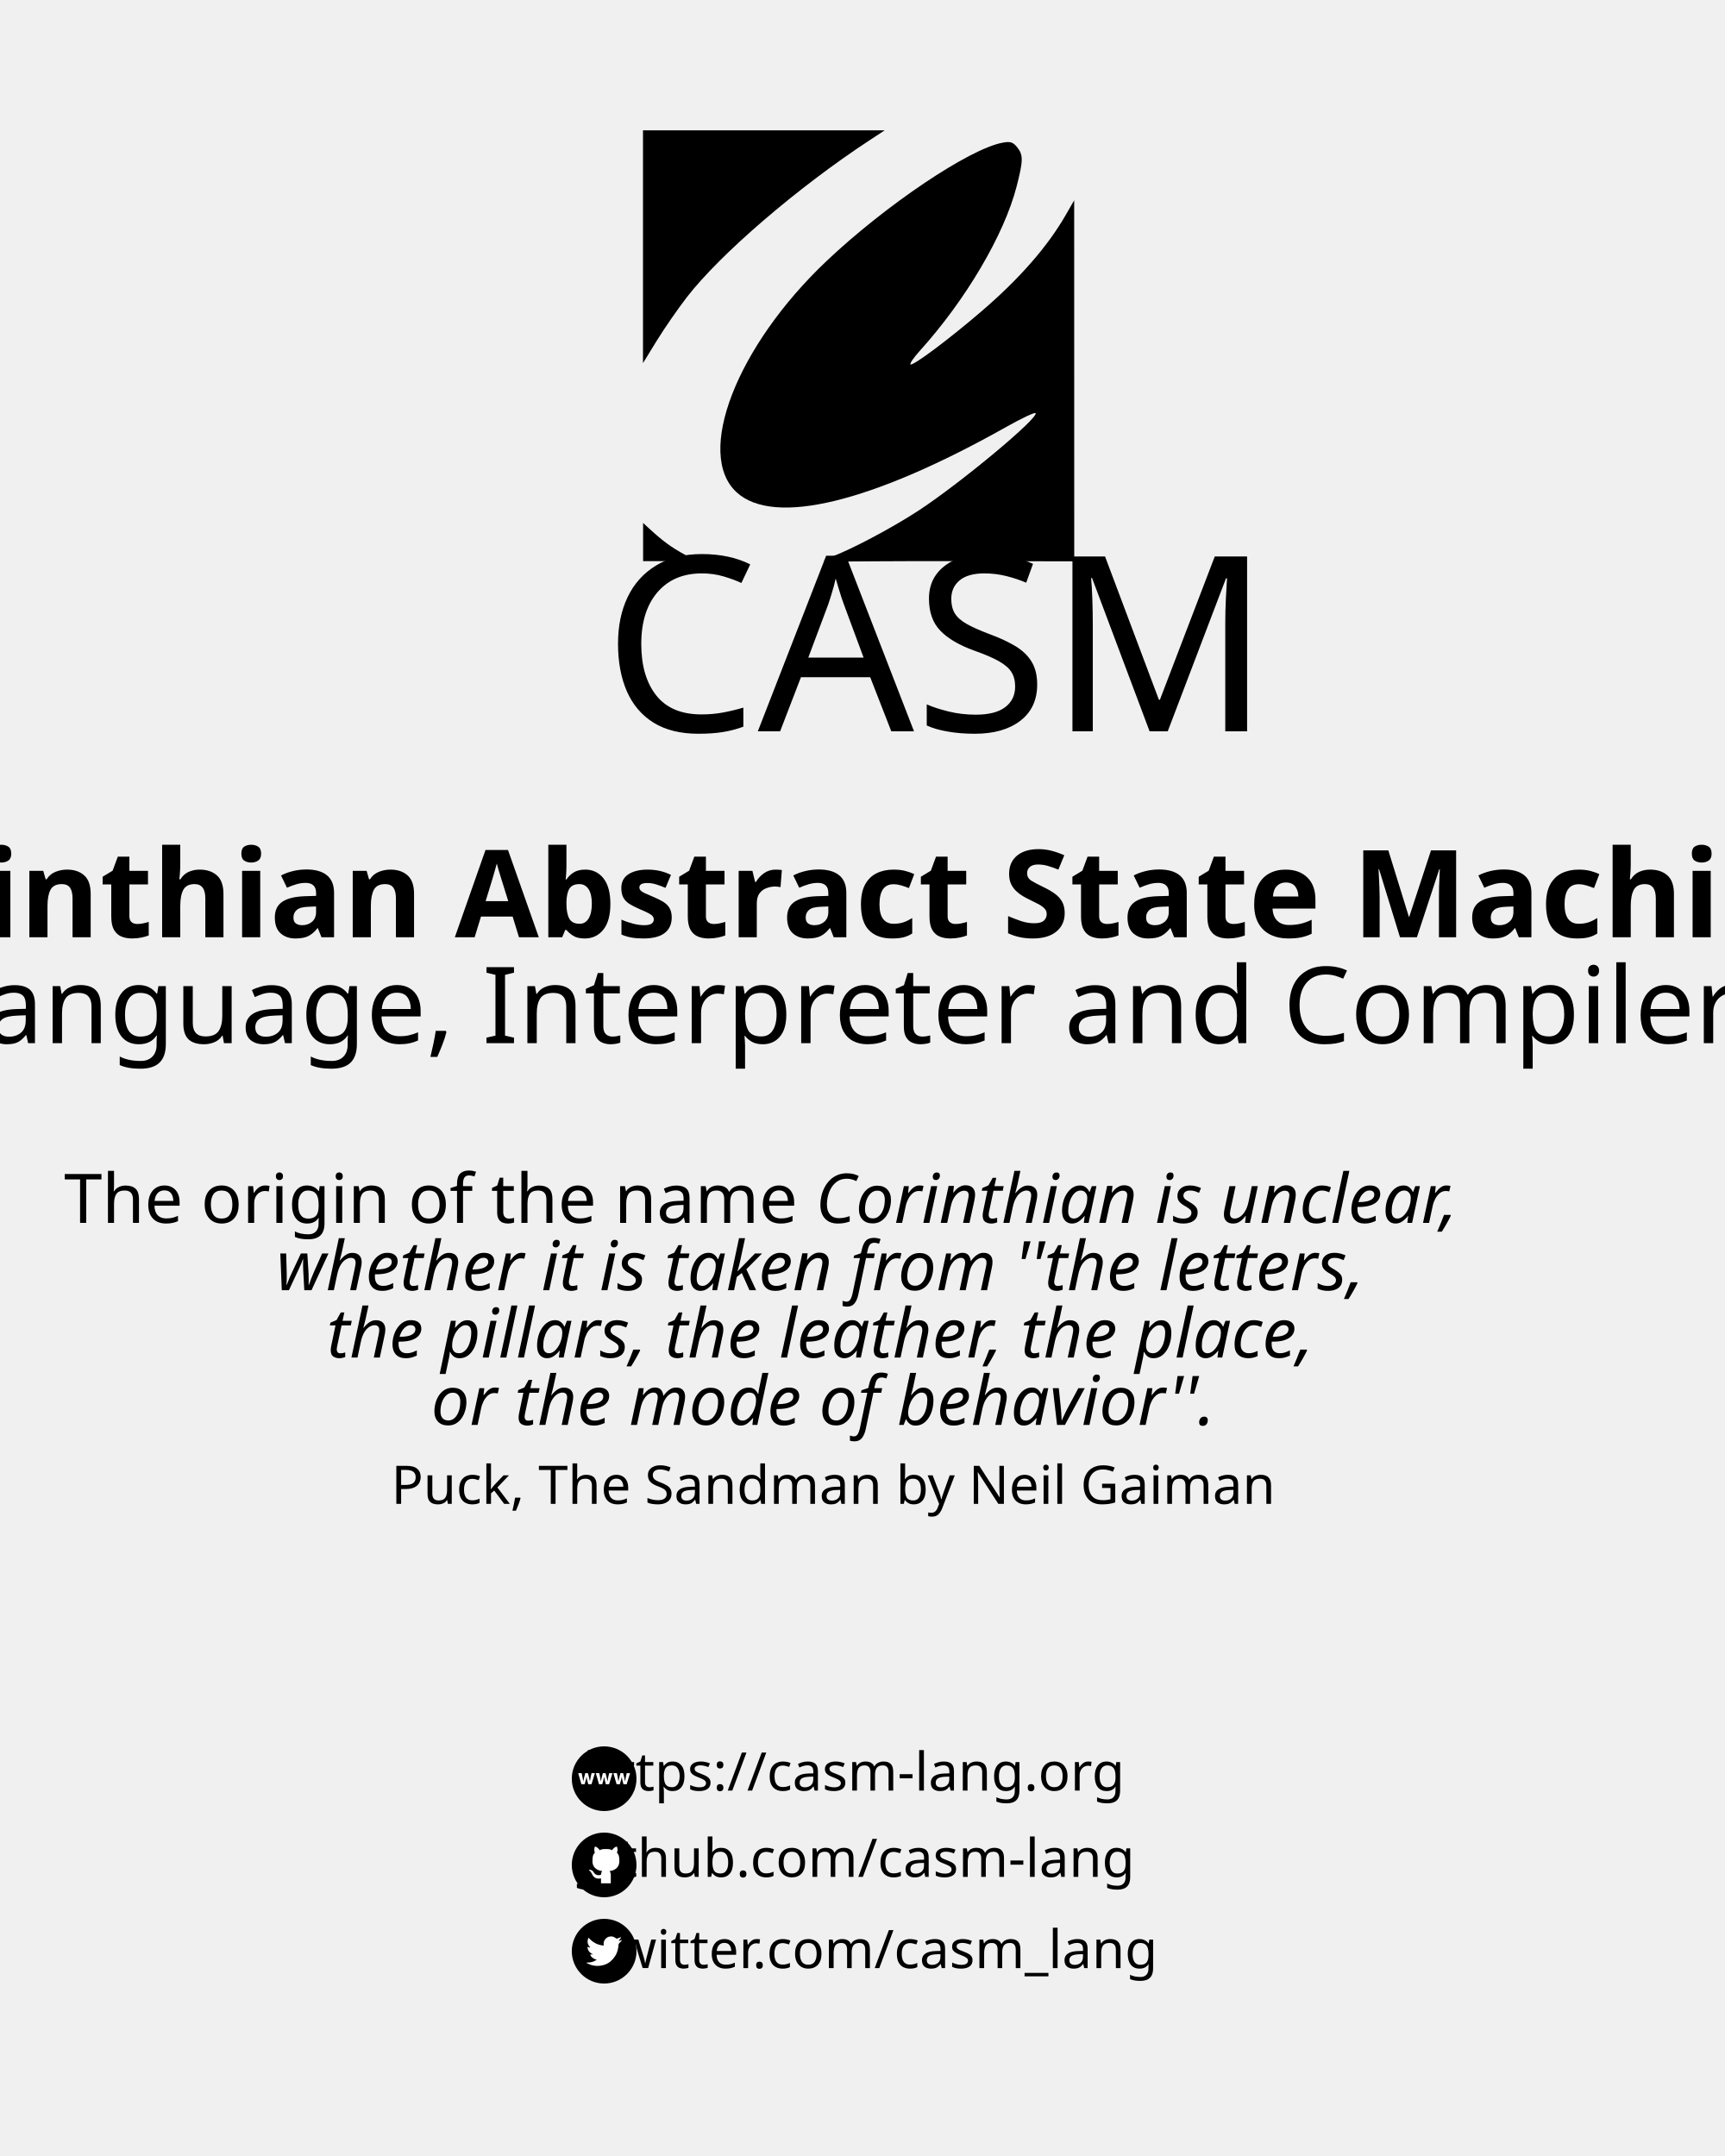
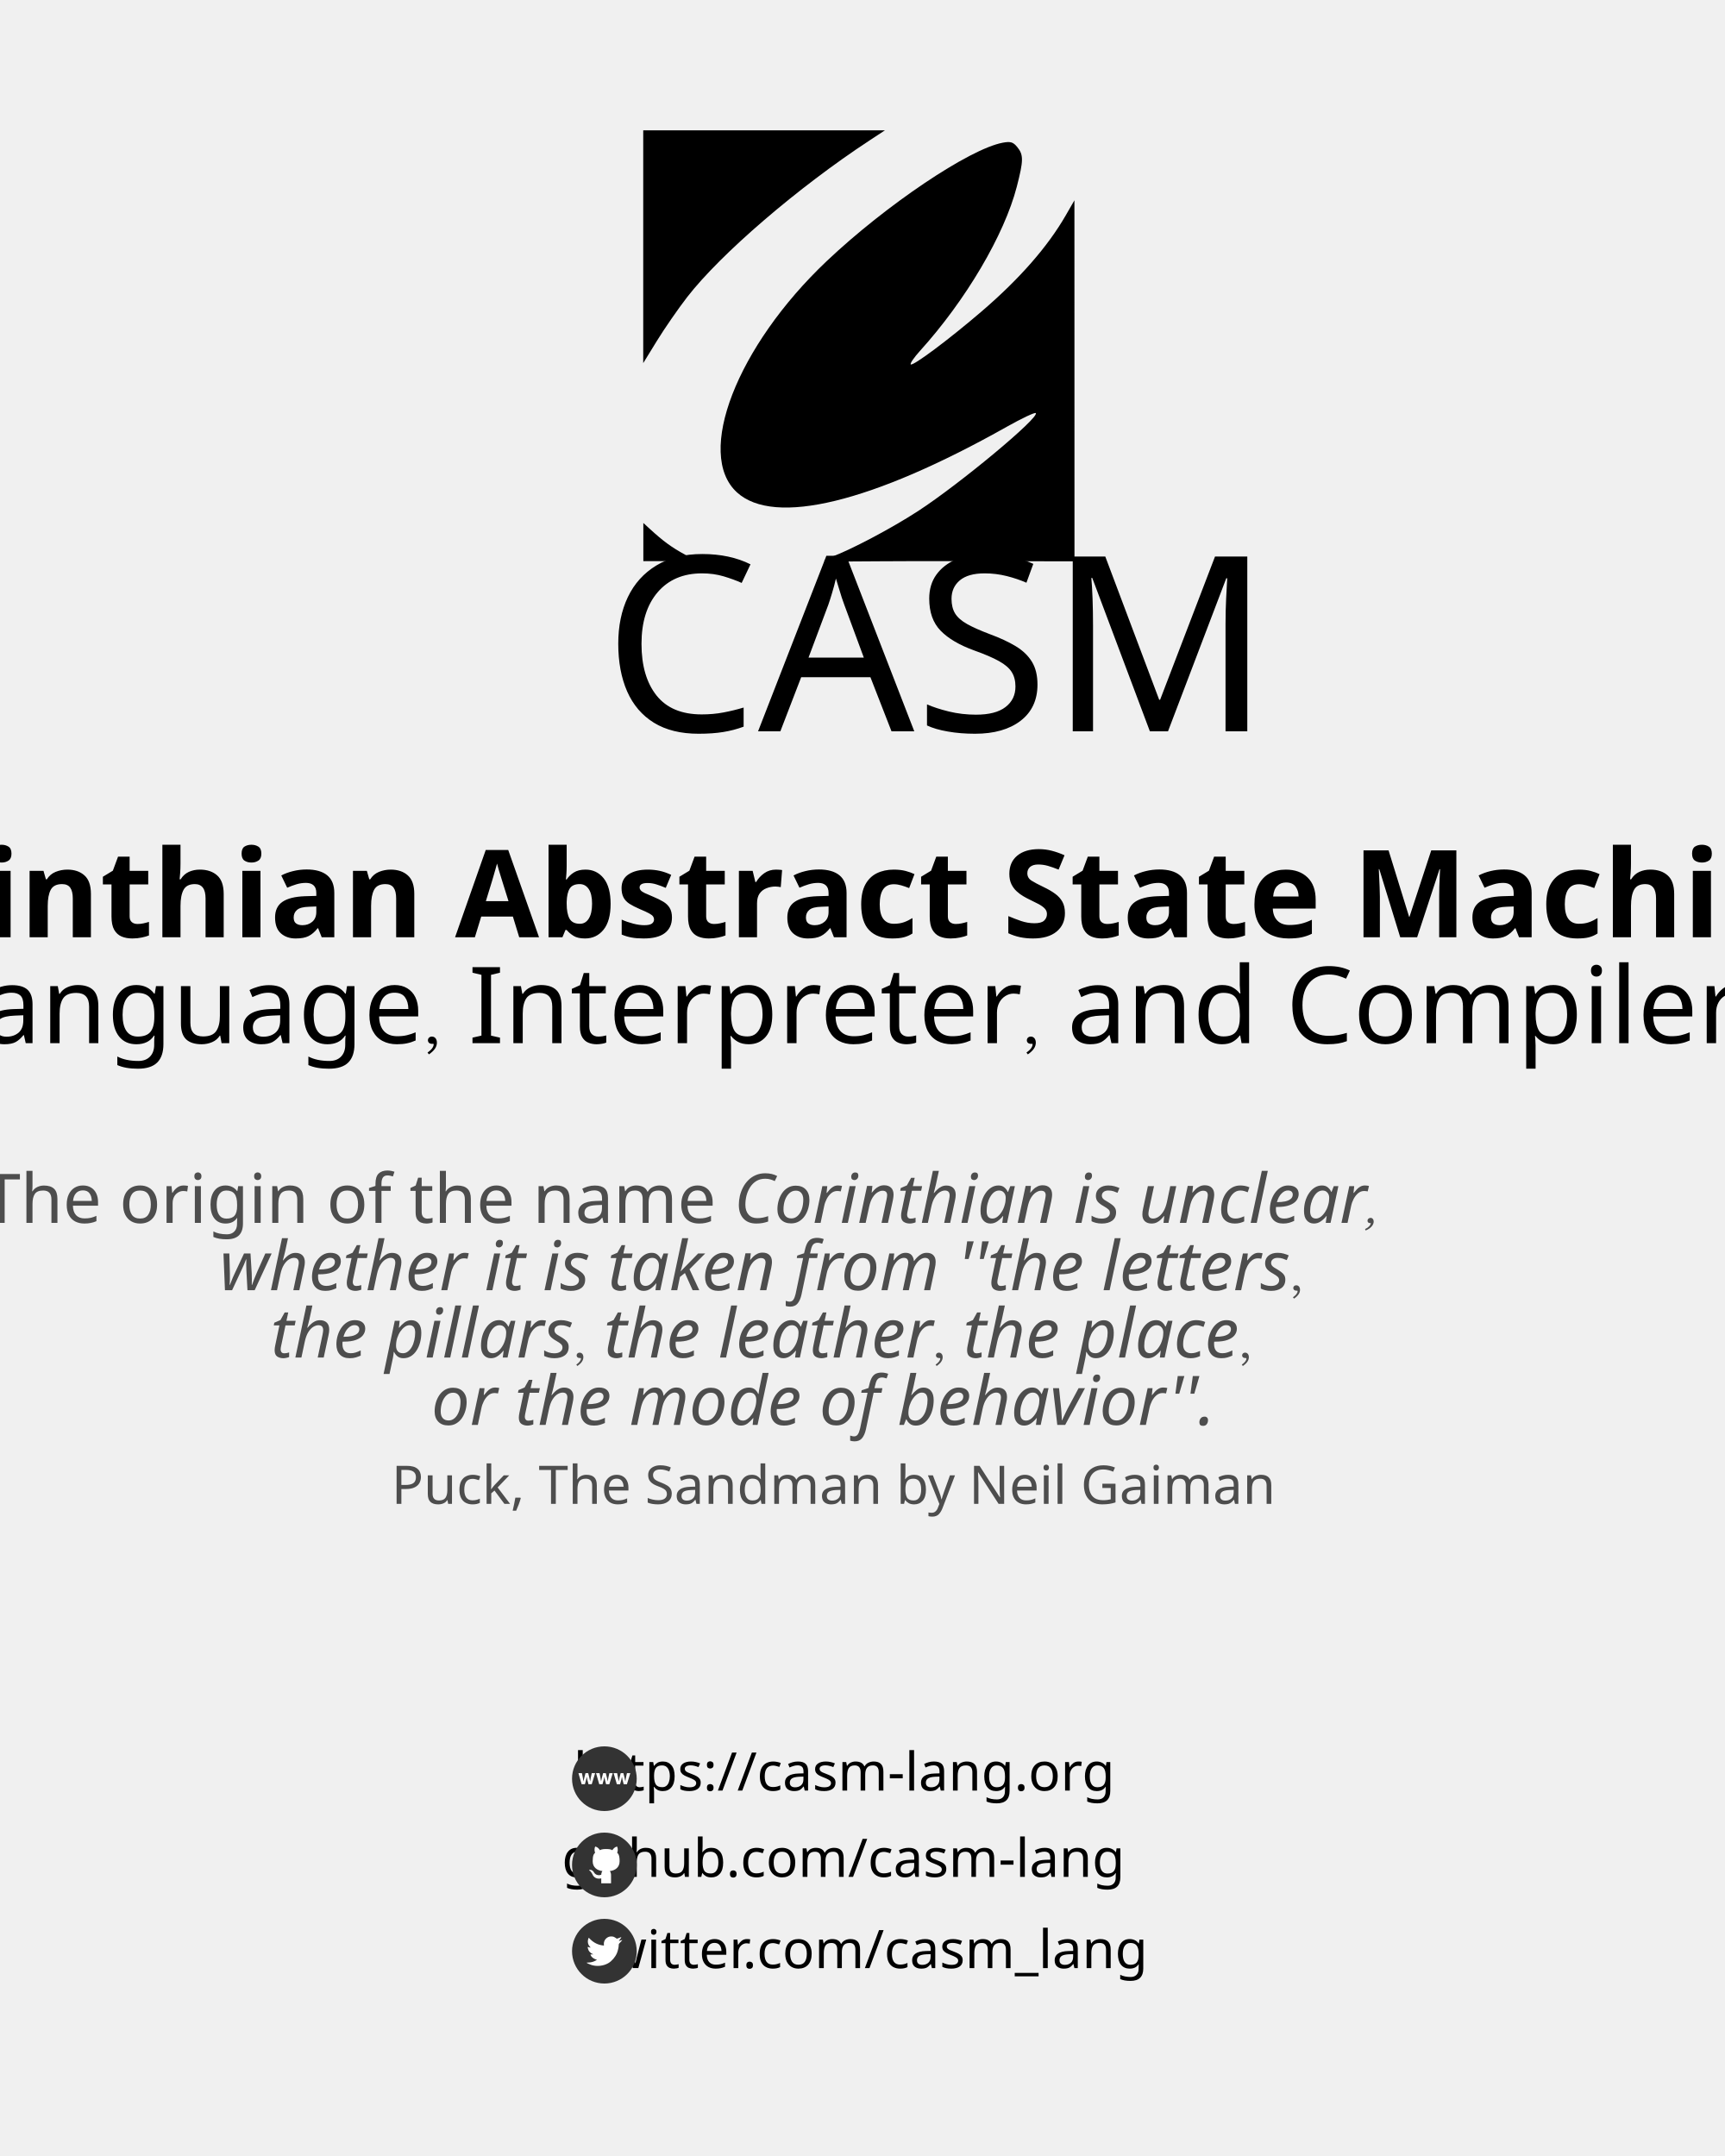
<svg xmlns="http://www.w3.org/2000/svg" width="400mm" height="500mm" viewBox="0 0 400 500" version="1.1" id="svg119">
  <defs id="defs113">
    <radialGradient id="radialGradient4120" gradientUnits="userSpaceOnUse" cy="63.965" cx="15.116" gradientTransform="scale(1.644,0.60828)" r="12.289">
      <stop id="stop4116" offset="0" />
      <stop id="stop4118" stop-opacity="0" offset="1" />
    </radialGradient>
    <radialGradient id="radialGradient377" gradientUnits="userSpaceOnUse" cy="15.716" cx="18.248" gradientTransform="scale(0.99999,1)" r="29.993">
      <stop id="stop3964" stop-color="#d3e9ff" offset="0" />
      <stop id="stop4134" stop-color="#d3e9ff" offset=".155" />
      <stop id="stop4346" stop-color="#4074ae" offset=".75" />
      <stop id="stop3966" stop-color="#36486c" offset="1" />
    </radialGradient>
    <radialGradient id="radialGradient4356" gradientUnits="userSpaceOnUse" cy="10.476" cx="11.827" gradientTransform="scale(1.1795,0.84779)" r="32.665">
      <stop id="stop4352" stop-color="#fff" offset="0" />
      <stop id="stop4354" stop-color="#fff" stop-opacity="0" offset="1" />
    </radialGradient>
    <radialGradient id="radialGradient636" fx="18.934" fy="17.81" gradientUnits="userSpaceOnUse" cy="17.486" cx="18.634" gradientTransform="matrix(1.0185,0,0,0.94748,-0.080952,0.030883)" r="40.693">
      <stop id="stop4752" stop-color="#fff" offset="0" />
      <stop id="stop4758" stop-color="#fefefe" offset=".379" />
      <stop id="stop4754" stop-color="#1d1d1d" offset="1" />
    </radialGradient>
    <radialGradient id="radialGradient293" gradientUnits="userSpaceOnUse" cy="12.142" cx="15.601" gradientTransform="scale(0.99999,1)" r="43.527">
      <stop id="stop4128" stop-color="#fff" offset="0" />
      <stop id="stop4130" stop-color="#fff" stop-opacity=".165" offset="1" />
    </radialGradient>
    <radialGradient id="radialGradient4120-9" gradientUnits="userSpaceOnUse" cy="63.965" cx="15.116" gradientTransform="matrix(0.434975,0,0,0.2000815,136.2328,104.4362)" r="12.289">
      <stop id="stop4116-7" offset="0" />
      <stop id="stop4118-3" stop-opacity="0" offset="1" />
    </radialGradient>
    <radialGradient id="radialGradient377-5" gradientUnits="userSpaceOnUse" cy="15.716" cx="18.248" gradientTransform="matrix(0.99999,0,0,1,8.099152,67.65869)" r="29.993">
      <stop id="stop3964-9" stop-color="#d3e9ff" offset="0" />
      <stop id="stop4134-2" stop-color="#d3e9ff" offset=".155" />
      <stop id="stop4346-2" stop-color="#4074ae" offset=".75" />
      <stop id="stop3966-8" stop-color="#36486c" offset="1" />
    </radialGradient>
    <radialGradient id="radialGradient4356-2" gradientUnits="userSpaceOnUse" cy="10.476" cx="11.827" gradientTransform="matrix(0.9859912,0,0,0.84779,17.98605,67.65869)" r="32.665">
      <stop id="stop4352-3" stop-color="#fff" offset="0" />
      <stop id="stop4354-7" stop-color="#fff" stop-opacity="0" offset="1" />
    </radialGradient>
    <radialGradient id="radialGradient636-7" fx="18.934" fy="17.81" gradientUnits="userSpaceOnUse" cy="17.486" cx="18.634" gradientTransform="matrix(1.0185,0,0,0.94748,8.0182,67.68957)" r="40.693">
      <stop id="stop4752-9" stop-color="#fff" offset="0" />
      <stop id="stop4758-2" stop-color="#fefefe" offset=".379" />
      <stop id="stop4754-0" stop-color="#1d1d1d" offset="1" />
    </radialGradient>
    <radialGradient id="radialGradient293-6" gradientUnits="userSpaceOnUse" cy="12.142" cx="15.601" gradientTransform="matrix(0.99999,0,0,1,8.099152,67.65869)" r="43.527">
      <stop id="stop4128-1" stop-color="#fff" offset="0" />
      <stop id="stop4130-8" stop-color="#fff" stop-opacity=".165" offset="1" />
    </radialGradient>
  </defs>
  <g id="layer1" transform="translate(-18.55869,354.9069)">
-     <g transform="matrix(0.8333345,0,0,0.8329344,152.1914,-345.5826)" id="g4725" style="fill:#000000">
-       <path id="path4686" d="M 18.559,57.497 V 25.093 h 33.63 33.63 l -4.219,2.768 C 61.671,40.936 40.043,59.531 30.737,71.591 c -2.489,3.226 -6.248,8.665 -8.352,12.087 l -3.826,6.222 z" style="fill:#000000;fill-opacity:1;stroke:none;stroke-width:0.764;stroke-opacity:1" />
-       <path id="path4690" d="m 70.825,143.907 c 5.431,-1.976 16.817,-7.997 24.167,-12.78 11.675,-7.597 33.928,-26.128 32.792,-27.306 -0.251,-0.26 -3.863,1.445 -8.025,3.789 -37.526,21.132 -64.736,27.759 -75.112,18.292 -11.683,-10.66 -0.05,-40.688 24.938,-64.372 16.473,-15.613 39.718,-31.259 49.012,-32.99 2.179,-0.406 2.896,-0.19 4.044,1.217 1.77,2.17 1.751,3.712 -0.134,11.028 -3.457,13.417 -14.192,31.626 -26.978,45.762 -1.633,1.805 -2.774,3.475 -2.537,3.71 0.584,0.579 10.654,-6.951 19.783,-14.794 10.52,-9.037 18.33,-17.966 23.367,-26.716 l 2.402,-4.172 0.007,50.259 0.007,50.259 -35.35,-0.053 c -31.491,-0.048 -36.296,0.497 -33.653,-0.465 z" style="fill:#000000;fill-opacity:1;stroke:none;stroke-width:0.761;stroke-opacity:1" />
-       <path id="path4713" d="m 18.59,139.725 v -5.312 l 1.72,1.58 c 3.824,3.511 6.113,5.185 9.974,7.294 1.416,0.773 2.655,1.483 2.754,1.578 0.108,0.104 -2.723,0.172 -7.134,0.172 h -7.314 z" style="fill:#000000;fill-opacity:1;stroke:none;stroke-width:0.189;stroke-opacity:1" />
-     </g>
-     <text transform="scale(0.9999986,1.000001)" id="text110" y="-185.306" x="158.397" style="font-style:normal;font-weight:normal;font-size:13.627px;line-height:8.517px;font-family:sans-serif;letter-spacing:0px;word-spacing:0px;fill:#000000;fill-opacity:1;stroke:none;stroke-width:0.341px;stroke-linecap:butt;stroke-linejoin:miter;stroke-opacity:1;" xml:space="preserve">
-       <tspan style="font-style:normal;font-variant:normal;font-weight:normal;font-stretch:normal;font-size:56.781px;font-family:Armata;-inkscape-font-specification:'Armata Thin';fill:#000000;fill-opacity:1;stroke-width:0.341px;" y="-185.306" x="158.397" id="tspan108">CASM</tspan>
-     </text>
-     <text id="text110-3-3-7" y="-137.545" x="217.658" style="font-style:normal;font-weight:normal;font-size:8.985px;line-height:5.616px;font-family:sans-serif;letter-spacing:0px;word-spacing:0px;fill:#000000;fill-opacity:1;stroke:none;stroke-width:0.225px;stroke-linecap:butt;stroke-linejoin:miter;stroke-opacity:1;" xml:space="preserve">
-       <tspan style="font-style:normal;font-variant:normal;font-weight:bold;font-stretch:normal;font-size:28.222px;line-height:25.62px;font-family:Armata;-inkscape-font-specification:'Armata Thin';text-align:center;text-anchor:middle;fill:#000000;fill-opacity:1;stroke-width:0.225px;" y="-137.545" x="217.658" id="tspan949-5">Corinthian Abstract State Machine</tspan>
-       <tspan style="font-style:normal;font-variant:normal;font-weight:normal;font-stretch:normal;font-size:24.694px;line-height:25.62px;font-family:Armata;-inkscape-font-specification:'Armata Thin';text-align:center;text-anchor:middle;fill:#000000;fill-opacity:1;stroke-width:0.225px;" y="-112.983" x="217.658" id="tspan979-7">Language, Interpreter and Compiler</tspan>
-     </text>
-     <text id="text110-3-3" y="-6.152" x="217.615" style="font-style:normal;font-weight:normal;font-size:8.985px;line-height:5.616px;font-family:sans-serif;letter-spacing:0px;word-spacing:0px;fill:#000000;fill-opacity:1;stroke:none;stroke-width:0.225px;stroke-linecap:butt;stroke-linejoin:miter;stroke-opacity:1;" xml:space="preserve">
-       <tspan style="font-style:normal;font-variant:normal;font-weight:normal;font-stretch:normal;font-size:12.347px;line-height:17.62px;font-family:Armata;-inkscape-font-specification:'Armata Thin';text-align:center;text-anchor:middle;fill:#000000;fill-opacity:1;stroke-width:0.225px;" y="-6.152" x="217.615" id="tspan1136">Puck, The Sandman by Neil Gaiman</tspan>
-     </text>
-     <text id="text110-3-3-0" y="-71.315" x="217.624" style="font-style:normal;font-weight:normal;font-size:8.985px;line-height:5.616px;font-family:sans-serif;letter-spacing:0px;word-spacing:0px;fill:#000000;fill-opacity:1;stroke:none;stroke-width:0.225px;stroke-linecap:butt;stroke-linejoin:miter;stroke-opacity:1;" xml:space="preserve">
-       <tspan style="font-style:normal;font-variant:normal;font-weight:normal;font-stretch:normal;font-size:15.875px;line-height:15.62px;font-family:Armata;-inkscape-font-specification:'Armata Thin';text-align:center;text-anchor:middle;fill:#000000;fill-opacity:1;stroke-width:0.225px;" y="-71.315" x="217.624" id="tspan971-9">The origin of the name <tspan style="font-style:italic;font-size:15.875px;line-height:15.62px;fill:#000000;stroke-width:0.225px;" id="tspan973-3">Corinthian is unclear,</tspan>
-       </tspan>
-       <tspan style="font-style:italic;font-variant:normal;font-weight:normal;font-stretch:normal;font-size:15.875px;line-height:15.62px;font-family:Armata;-inkscape-font-specification:'Armata Thin';text-align:center;text-anchor:middle;fill:#000000;fill-opacity:1;stroke-width:0.225px;" y="-55.695" x="219.035" id="tspan981-6">whether it is taken from ''the letters, </tspan>
-       <tspan style="font-style:italic;font-variant:normal;font-weight:normal;font-stretch:normal;font-size:15.875px;line-height:15.62px;font-family:Armata;-inkscape-font-specification:'Armata Thin';text-align:center;text-anchor:middle;fill:#000000;fill-opacity:1;stroke-width:0.225px;" y="-40.075" x="219.035" id="tspan989-0">the pillars, the leather, the place, </tspan>
-       <tspan style="font-style:italic;font-variant:normal;font-weight:normal;font-stretch:normal;font-size:15.875px;line-height:15.62px;font-family:Armata;-inkscape-font-specification:'Armata Thin';text-align:center;text-anchor:middle;fill:#000000;fill-opacity:1;stroke-width:0.225px;" y="-24.455" x="217.624" id="tspan995-6">or the mode of behavior''.</tspan>
-       <tspan style="font-style:normal;font-variant:normal;font-weight:normal;font-stretch:normal;font-size:15.875px;line-height:15.62px;font-family:Armata;-inkscape-font-specification:'Armata Thin';text-align:center;text-anchor:middle;fill:#000000;fill-opacity:1;stroke-width:0.225px;" y="-16.266" x="217.624" id="tspan979-2" />
-     </text>
-     <text id="text110-3-3-9" y="60.337" x="222.42" style="font-style:normal;font-weight:normal;font-size:8.985px;line-height:5.616px;font-family:sans-serif;letter-spacing:0px;word-spacing:0px;fill:#000000;fill-opacity:1;stroke:none;stroke-width:0.225px;stroke-linecap:butt;stroke-linejoin:miter;stroke-opacity:1;" xml:space="preserve">
-       <tspan style="font-style:normal;font-variant:normal;font-weight:normal;font-stretch:normal;font-size:12.347px;line-height:17.62px;font-family:Armata;-inkscape-font-specification:'Armata Thin';text-align:center;text-anchor:middle;fill:#000000;fill-opacity:1;stroke-width:0.225px;" y="60.337" x="222.42" id="tspan1136-4">https://casm-lang.org</tspan>
-     </text>
-     <text id="text110-3-3-9-7" y="80.354" x="222.24" style="font-style:normal;font-weight:normal;font-size:8.985px;line-height:5.616px;font-family:sans-serif;letter-spacing:0px;word-spacing:0px;fill:#000000;fill-opacity:1;stroke:none;stroke-width:0.225px;stroke-linecap:butt;stroke-linejoin:miter;stroke-opacity:1;" xml:space="preserve">
-       <tspan style="font-style:normal;font-variant:normal;font-weight:normal;font-stretch:normal;font-size:12.347px;line-height:17.62px;font-family:Armata;-inkscape-font-specification:'Armata Thin';text-align:center;text-anchor:middle;fill:#000000;fill-opacity:1;stroke-width:0.225px;" y="80.354" x="222.24" id="tspan1136-4-8">github.com/casm-lang</tspan>
-     </text>
-     <text id="text110-3-3-9-7-4" y="101.514" x="227.668" style="font-style:normal;font-weight:normal;font-size:8.985px;line-height:5.616px;font-family:sans-serif;letter-spacing:0px;word-spacing:0px;fill:#000000;fill-opacity:1;stroke:none;stroke-width:0.225px;stroke-linecap:butt;stroke-linejoin:miter;stroke-opacity:1;" xml:space="preserve">
-       <tspan style="font-style:normal;font-variant:normal;font-weight:normal;font-stretch:normal;font-size:12.347px;line-height:17.62px;font-family:Armata;-inkscape-font-specification:'Armata Thin';text-align:center;text-anchor:middle;fill:#000000;fill-opacity:1;stroke-width:0.225px;" y="101.514" x="227.668" id="tspan1136-4-8-5">twitter.com/casm_lang</tspan>
-     </text>
-     <g id="g4651" transform="matrix(0.46875,0,0,0.46875,151.1483,50.09315)" style="fill:#000000">
-       <g id="g4649" style="fill:#000000">
-         <path style="fill:#000000" d="M 16,0 C 7.163,0 0,7.163 0,16 0,24.836 7.163,32 16,32 24.837,32 32,24.836 32,16 32,7.163 24.837,0 16,0 Z" id="path4647" />
-       </g>
-     </g>
-     <g id="g4659" transform="matrix(0.46875,0,0,0.46875,151.1483,50.09315)" style="fill:#ffffff">
-       <path style="fill:#ffffff" d="m 4.905,13.267 0.436,2.236 c 0.111,0.57 0.223,1.174 0.313,1.8 H 5.676 C 5.788,16.677 5.945,16.051 6.078,15.514 L 6.66,13.267 h 1.342 l 0.547,2.18 c 0.146,0.615 0.291,1.23 0.403,1.856 h 0.022 c 0.078,-0.626 0.19,-1.241 0.313,-1.867 l 0.47,-2.169 h 1.666 L 9.745,18.734 H 8.147 L 7.632,16.81 C 7.498,16.273 7.397,15.781 7.286,15.111 H 7.264 C 7.163,15.793 7.052,16.296 6.906,16.81 L 6.358,18.733 H 4.76 L 3.172,13.266 h 1.733 z" id="path4653" />
-       <path style="fill:#ffffff" d="m 13.608,13.267 0.436,2.236 c 0.111,0.57 0.223,1.174 0.313,1.8 h 0.022 c 0.112,-0.626 0.269,-1.252 0.402,-1.789 l 0.582,-2.247 h 1.342 l 0.547,2.18 c 0.146,0.615 0.291,1.23 0.403,1.856 h 0.022 c 0.078,-0.626 0.19,-1.241 0.313,-1.867 l 0.47,-2.169 h 1.666 l -1.678,5.467 H 16.85 L 16.336,16.811 C 16.202,16.274 16.101,15.782 15.99,15.112 h -0.023 c -0.101,0.682 -0.212,1.185 -0.358,1.699 l -0.548,1.923 h -1.598 l -1.588,-5.467 z" id="path4655" />
-       <path style="fill:#ffffff" d="m 22.31,13.267 0.436,2.236 c 0.111,0.57 0.223,1.174 0.313,1.8 h 0.022 c 0.112,-0.626 0.269,-1.252 0.402,-1.789 l 0.582,-2.247 h 1.342 l 0.547,2.18 c 0.146,0.615 0.291,1.23 0.403,1.856 h 0.022 c 0.078,-0.626 0.19,-1.241 0.313,-1.867 l 0.47,-2.169 h 1.666 l -1.678,5.467 h -1.598 l -0.514,-1.923 c -0.134,-0.537 -0.235,-1.029 -0.346,-1.699 h -0.023 c -0.101,0.682 -0.212,1.185 -0.358,1.699 l -0.548,1.923 h -1.598 l -1.588,-5.467 z" id="path4657" />
-     </g>
-     <g id="g4682" transform="matrix(0.234375,0,0,0.234375,151.1483,70.09315)" style="fill:#000000">
-       <g id="g4680" style="fill:#000000">
-         <path style="fill:#000000" d="M 32,0 C 14.327,0 0,14.327 0,32 0,49.673 14.327,64 32,64 49.673,64 64,49.673 64,32 64,14.327 49.673,0 32,0 Z" id="path4678" />
-       </g>
-     </g>
-     <g id="Outline_Filled" transform="matrix(0.234375,0,0,0.234375,151.1483,70.09315)" style="fill:#ffffff">
-       <path style="fill:#ffffff" d="m 38.592,50.166 h -4.84 -4.844 c 0,0 0.014,-2.874 0,-4.844 -6.629,1.428 -8.479,-3.633 -8.479,-3.633 -1.21,-2.423 -2.423,-3.633 -2.423,-3.633 -2.423,-1.438 0,-1.21 0,-1.21 2.423,0 3.633,2.423 3.633,2.423 2.126,3.609 5.908,3.028 7.266,2.423 0,-1.21 0.53,-3.042 1.21,-3.633 -5.29,-0.595 -9.693,-3.633 -9.693,-9.689 0,-6.056 1.216,-7.266 2.427,-8.479 -0.244,-0.597 -1.259,-2.805 0.037,-6.056 0,0 2.38,0 4.803,3.633 1.2,-1.2 4.844,-1.21 6.056,-1.21 1.208,0 4.854,0.01 6.054,1.21 2.423,-3.633 4.809,-3.633 4.809,-3.633 1.296,3.251 0.282,5.459 0.037,6.056 1.21,1.21 2.423,2.423 2.423,8.479 0,6.056 -4.397,9.092 -9.689,9.689 0.682,0.591 1.21,2.675 1.21,3.633 z" id="Cat_3_" />
-     </g>
-     <g id="g4703" transform="matrix(0.46875,0,0,0.46875,151.1483,90.09315)" style="fill:#000000">
-       <path style="fill:#000000" d="M 16,0 C 7.163,0 0,7.163 0,16 0,24.836 7.163,32 16,32 24.837,32 32,24.836 32,16 32,7.163 24.837,0 16,0 Z" id="path4701" />
-     </g>
-     <path style="fill:#ffffff;stroke-width:0.469" d="m 159.692,94.258 c -0.745,0.271 -1.216,0.971 -1.163,1.736 l 0.018,0.295 -0.298,-0.036 c -1.085,-0.139 -2.033,-0.609 -2.839,-1.399 l -0.394,-0.392 -0.101,0.289 c -0.215,0.645 -0.077,1.327 0.37,1.785 0.239,0.253 0.185,0.289 -0.226,0.139 -0.143,-0.048 -0.269,-0.084 -0.28,-0.066 -0.042,0.042 0.101,0.591 0.215,0.808 0.155,0.302 0.471,0.597 0.817,0.772 l 0.292,0.139 -0.346,0.005 c -0.334,0 -0.346,0.006 -0.31,0.133 0.119,0.392 0.59,0.808 1.115,0.989 l 0.37,0.127 -0.322,0.193 c -0.477,0.278 -1.038,0.435 -1.598,0.446 -0.269,0.006 -0.489,0.03 -0.489,0.048 0,0.06 0.728,0.398 1.151,0.531 1.27,0.392 2.779,0.223 3.912,-0.446 0.805,-0.476 1.61,-1.423 1.986,-2.34 0.203,-0.488 0.405,-1.38 0.405,-1.808 0,-0.278 0.018,-0.314 0.352,-0.645 0.197,-0.193 0.382,-0.404 0.418,-0.464 0.06,-0.115 0.053,-0.115 -0.25,-0.012 -0.507,0.181 -0.578,0.157 -0.328,-0.114 0.185,-0.193 0.405,-0.543 0.405,-0.645 0,-0.018 -0.089,0.012 -0.191,0.066 -0.107,0.06 -0.346,0.151 -0.525,0.205 l -0.322,0.103 -0.292,-0.2 c -0.161,-0.108 -0.387,-0.229 -0.507,-0.265 -0.305,-0.084 -0.77,-0.072 -1.044,0.024 z" id="path4705" />
    <text xml:space="preserve" style="font-style:normal;font-variant:normal;font-weight:bold;font-stretch:normal;font-size:10.583px;line-height:6.35px;font-family:Roboto;-inkscape-font-specification:'Sans Bold';text-align:center;letter-spacing:0px;word-spacing:0px;writing-mode:lr-tb;text-anchor:middle;fill:#000000;fill-opacity:1;stroke:none;stroke-width:0.265px;stroke-linecap:butt;stroke-linejoin:miter;stroke-opacity:1" x="343.152" y="-117.168" id="text4563">
      <tspan id="tspan4561" x="343.152" y="-111.244" style="stroke-width:0.265px" />
    </text>
+     <g transform="matrix(1.000001,0,0,0.9995213,139.1547,-319.7628)" id="g838" style="fill:#000000">
+       <g id="g4725" transform="matrix(0.8333333,0,0,0.8333333,13.0931,-25.83217)" style="fill:#000000">
+         <path style="fill:#000000;fill-opacity:1;stroke:none;stroke-width:0.764;stroke-opacity:1" d="M 18.559,57.497 V 25.093 h 33.63 33.63 l -4.219,2.768 C 61.671,40.936 40.043,59.531 30.737,71.591 c -2.489,3.226 -6.248,8.665 -8.352,12.087 l -3.826,6.222 z" id="path4686" />
+         <path style="fill:#000000;fill-opacity:1;stroke:none;stroke-width:0.761;stroke-opacity:1" d="m 70.825,143.907 c 5.431,-1.976 16.817,-7.997 24.167,-12.78 11.675,-7.597 33.928,-26.128 32.792,-27.306 -0.251,-0.26 -3.863,1.445 -8.025,3.789 -37.526,21.132 -64.736,27.759 -75.112,18.292 -11.683,-10.66 -0.05,-40.688 24.938,-64.372 16.473,-15.613 39.718,-31.259 49.012,-32.99 2.179,-0.406 2.896,-0.19 4.044,1.217 1.77,2.17 1.751,3.712 -0.134,11.028 -3.457,13.417 -14.192,31.626 -26.978,45.762 -1.633,1.805 -2.774,3.475 -2.537,3.71 0.584,0.579 10.654,-6.951 19.783,-14.794 10.52,-9.037 18.33,-17.966 23.367,-26.716 l 2.402,-4.172 0.007,50.259 0.007,50.259 -35.35,-0.053 c -31.491,-0.048 -36.296,0.497 -33.653,-0.465 z" id="path4690" />
+         <path style="fill:#000000;fill-opacity:1;stroke:none;stroke-width:0.189;stroke-opacity:1" d="m 18.59,139.725 v -5.312 l 1.72,1.58 c 3.824,3.511 6.113,5.185 9.974,7.294 1.416,0.773 2.655,1.483 2.754,1.578 0.108,0.104 -2.723,0.172 -7.134,0.172 h -7.314 z" id="path4713" />
+       </g>
+       <text xml:space="preserve" style="font-style:normal;font-weight:normal;font-size:13.631px;line-height:8.519px;font-family:sans-serif;letter-spacing:0px;word-spacing:0px;fill:#000000;fill-opacity:1;stroke:none;stroke-width:0.341px;stroke-linecap:butt;stroke-linejoin:miter;stroke-opacity:1" x="19.303" y="134.488" id="text110" transform="scale(0.9997585,1.000242)">
+         <tspan id="tspan108" x="19.303" y="134.488" style="font-style:normal;font-variant:normal;font-weight:normal;font-stretch:normal;font-size:56.795px;font-family:Armata;-inkscape-font-specification:'Armata Thin';fill:#000000;fill-opacity:1;stroke-width:0.341px">CASM</tspan>
+       </text>
+     </g>
+     <text id="text110-3-3-7" y="-137.545" x="217.714" style="font-style:normal;font-weight:normal;font-size:8.985px;line-height:5.616px;font-family:sans-serif;letter-spacing:0px;word-spacing:0px;fill:#000000;fill-opacity:1;stroke:none;stroke-width:0.225px;stroke-linecap:butt;stroke-linejoin:miter;stroke-opacity:1" xml:space="preserve">
+       <tspan style="font-style:normal;font-variant:normal;font-weight:bold;font-stretch:normal;font-size:28.222px;line-height:25.62px;font-family:Armata;-inkscape-font-specification:'Armata Thin';text-align:center;text-anchor:middle;fill:#000000;fill-opacity:1;stroke-width:0.225px" y="-137.545" x="217.714" id="tspan949-5">Corinthian Abstract State Machine</tspan>
+       <tspan style="font-style:normal;font-variant:normal;font-weight:normal;font-stretch:normal;font-size:24.694px;line-height:25.62px;font-family:Armata;-inkscape-font-specification:'Armata Thin';text-align:center;text-anchor:middle;fill:#000000;fill-opacity:1;stroke-width:0.225px" y="-112.983" x="217.714" id="tspan979-7">Language<tspan style="font-style:normal;font-variant:normal;font-weight:normal;font-stretch:normal;font-size:14.111px;font-family:C059;-inkscape-font-specification:C059;stroke-width:0.225px" id="tspan18477">,</tspan> Interpreter<tspan style="font-style:normal;font-variant:normal;font-weight:normal;font-stretch:normal;font-size:14.111px;font-family:C059;-inkscape-font-specification:C059;stroke-width:0.225px" id="tspan18496">,</tspan> and Compiler</tspan>
+     </text>
+     <text id="text110-3-3" y="-6.152" x="217.672" style="font-style:normal;font-weight:normal;font-size:8.985px;line-height:5.616px;font-family:sans-serif;letter-spacing:0px;word-spacing:0px;fill:#4d4d4d;fill-opacity:1;stroke:none;stroke-width:0.225px;stroke-linecap:butt;stroke-linejoin:miter;stroke-opacity:1" xml:space="preserve">
+       <tspan style="font-style:normal;font-variant:normal;font-weight:normal;font-stretch:normal;font-size:12.347px;line-height:17.62px;font-family:Armata;-inkscape-font-specification:'Armata Thin';text-align:center;text-anchor:middle;fill:#4d4d4d;fill-opacity:1;stroke-width:0.225px" y="-6.152" x="217.672" id="tspan1136">Puck, The Sandman by Neil Gaiman</tspan>
+     </text>
+     <text id="text110-3-3-0" y="-71.315" x="217.68" style="font-style:normal;font-weight:normal;font-size:8.985px;line-height:5.616px;font-family:sans-serif;letter-spacing:0px;word-spacing:0px;fill:#4d4d4d;fill-opacity:1;stroke:none;stroke-width:0.225px;stroke-linecap:butt;stroke-linejoin:miter;stroke-opacity:1" xml:space="preserve">
+       <tspan style="font-style:normal;font-variant:normal;font-weight:normal;font-stretch:normal;font-size:15.875px;line-height:15.62px;font-family:Armata;-inkscape-font-specification:'Armata Thin';text-align:center;text-anchor:middle;fill:#4d4d4d;fill-opacity:1;stroke-width:0.225px" y="-71.315" x="217.68" id="tspan971-9">The origin of the name <tspan style="font-style:italic;font-size:15.875px;line-height:15.62px;fill:#4d4d4d;stroke-width:0.225px" id="tspan973-3">Corinthian is unclear<tspan style="font-style:italic;font-variant:normal;font-weight:normal;font-stretch:normal;font-size:10.583px;line-height:0px;font-family:C059;-inkscape-font-specification:'C059 Italic';stroke-width:0.225px" id="tspan18524">,</tspan>
+         </tspan>
+       </tspan>
+       <tspan style="font-style:italic;font-variant:normal;font-weight:normal;font-stretch:normal;font-size:15.875px;line-height:15.62px;font-family:Armata;-inkscape-font-specification:'Armata Thin';text-align:center;text-anchor:middle;fill:#4d4d4d;fill-opacity:1;stroke-width:0.225px" y="-55.695" x="217.68" id="tspan981-6">whether it is taken from ''the letters<tspan style="font-style:normal;font-variant:normal;font-weight:normal;font-stretch:normal;font-size:10.583px;line-height:0px;font-family:C059;-inkscape-font-specification:C059;stroke-width:0.225px" id="tspan18518">,</tspan>
+       </tspan>
+       <tspan style="font-style:italic;font-variant:normal;font-weight:normal;font-stretch:normal;font-size:15.875px;line-height:15.62px;font-family:Armata;-inkscape-font-specification:'Armata Thin';text-align:center;text-anchor:middle;fill:#4d4d4d;fill-opacity:1;stroke-width:0.225px" y="-40.075" x="217.68" id="tspan989-0">the pillars<tspan style="font-style:normal;font-variant:normal;font-weight:normal;font-stretch:normal;font-size:10.583px;line-height:0px;font-family:C059;-inkscape-font-specification:C059;stroke-width:0.225px" id="tspan18506">,</tspan> the leather<tspan style="font-style:normal;font-variant:normal;font-weight:normal;font-stretch:normal;font-size:10.583px;line-height:0px;font-family:C059;-inkscape-font-specification:C059;stroke-width:0.225px" id="tspan18500">,</tspan> the place<tspan style="font-style:normal;font-variant:normal;font-weight:normal;font-stretch:normal;font-size:10.583px;line-height:0px;font-family:C059;-inkscape-font-specification:C059;stroke-width:0.225px" id="tspan18512">,</tspan>
+       </tspan>
+       <tspan style="font-style:italic;font-variant:normal;font-weight:normal;font-stretch:normal;font-size:15.875px;line-height:15.62px;font-family:Armata;-inkscape-font-specification:'Armata Thin';text-align:center;text-anchor:middle;fill:#4d4d4d;fill-opacity:1;stroke-width:0.225px" y="-24.455" x="217.68" id="tspan995-6">or the mode of behavior''.</tspan>
+       <tspan style="font-style:normal;font-variant:normal;font-weight:normal;font-stretch:normal;font-size:15.875px;line-height:15.62px;font-family:Armata;-inkscape-font-specification:'Armata Thin';text-align:center;text-anchor:middle;fill:#4d4d4d;fill-opacity:1;stroke-width:0.225px" y="-16.266" x="217.68" id="tspan979-2" />
+     </text>
+     <g id="g4591" transform="translate(-7.353924)">
+       <text xml:space="preserve" style="font-style:normal;font-weight:normal;font-size:8.985px;line-height:5.616px;font-family:sans-serif;letter-spacing:0px;word-spacing:0px;fill:#000000;fill-opacity:1;stroke:none;stroke-width:0.225px;stroke-linecap:butt;stroke-linejoin:miter;stroke-opacity:1" x="229.83" y="60.337" id="text110-3-3-9">
+         <tspan id="tspan1136-4" x="229.83" y="60.337" style="font-style:normal;font-variant:normal;font-weight:normal;font-stretch:normal;font-size:12.347px;line-height:17.62px;font-family:Armata;-inkscape-font-specification:'Armata Thin';text-align:center;text-anchor:middle;fill:#000000;fill-opacity:1;stroke-width:0.225px">https://casm-lang.org</tspan>
+       </text>
+       <text xml:space="preserve" style="font-style:normal;font-weight:normal;font-size:8.985px;line-height:5.616px;font-family:sans-serif;letter-spacing:0px;word-spacing:0px;fill:#000000;fill-opacity:1;stroke:none;stroke-width:0.225px;stroke-linecap:butt;stroke-linejoin:miter;stroke-opacity:1" x="229.651" y="80.354" id="text110-3-3-9-7">
+         <tspan id="tspan1136-4-8" x="229.651" y="80.354" style="font-style:normal;font-variant:normal;font-weight:normal;font-stretch:normal;font-size:12.347px;line-height:17.62px;font-family:Armata;-inkscape-font-specification:'Armata Thin';text-align:center;text-anchor:middle;fill:#000000;fill-opacity:1;stroke-width:0.225px">github.com/casm-lang</tspan>
+       </text>
+       <text xml:space="preserve" style="font-style:normal;font-weight:normal;font-size:8.985px;line-height:5.616px;font-family:sans-serif;letter-spacing:0px;word-spacing:0px;fill:#000000;fill-opacity:1;stroke:none;stroke-width:0.225px;stroke-linecap:butt;stroke-linejoin:miter;stroke-opacity:1" x="235.078" y="101.514" id="text110-3-3-9-7-4">
+         <tspan id="tspan1136-4-8-5" x="235.078" y="101.514" style="font-style:normal;font-variant:normal;font-weight:normal;font-stretch:normal;font-size:12.347px;line-height:17.62px;font-family:Armata;-inkscape-font-specification:'Armata Thin';text-align:center;text-anchor:middle;fill:#000000;fill-opacity:1;stroke-width:0.225px">twitter.com/casm_lang</tspan>
+       </text>
+       <g transform="matrix(0.46875,0,0,0.46875,158.5587,50.09315)" id="Style_2_copy_3">
+         <g id="g4651">
+           <g id="g4649">
+             <path style="fill:#333333" d="M 16,0 C 7.163,0 0,7.163 0,16 0,24.836 7.163,32 16,32 24.837,32 32,24.836 32,16 32,7.163 24.837,0 16,0 Z" id="path4647" />
+           </g>
+         </g>
+         <g id="g4659">
+           <path style="fill:#ffffff" d="m 4.905,13.267 0.436,2.236 c 0.111,0.57 0.223,1.174 0.313,1.8 H 5.676 C 5.788,16.677 5.945,16.051 6.078,15.514 L 6.66,13.267 h 1.342 l 0.547,2.18 c 0.146,0.615 0.291,1.23 0.403,1.856 h 0.022 c 0.078,-0.626 0.19,-1.241 0.313,-1.867 l 0.47,-2.169 h 1.666 L 9.745,18.734 H 8.147 L 7.632,16.81 C 7.498,16.273 7.397,15.781 7.286,15.111 H 7.264 C 7.163,15.793 7.052,16.296 6.906,16.81 L 6.358,18.733 H 4.76 L 3.172,13.266 h 1.733 z" id="path4653" />
+           <path style="fill:#ffffff" d="m 13.608,13.267 0.436,2.236 c 0.111,0.57 0.223,1.174 0.313,1.8 h 0.022 c 0.112,-0.626 0.269,-1.252 0.402,-1.789 l 0.582,-2.247 h 1.342 l 0.547,2.18 c 0.146,0.615 0.291,1.23 0.403,1.856 h 0.022 c 0.078,-0.626 0.19,-1.241 0.313,-1.867 l 0.47,-2.169 h 1.666 l -1.678,5.467 H 16.85 L 16.336,16.811 C 16.202,16.274 16.101,15.782 15.99,15.112 h -0.023 c -0.101,0.682 -0.212,1.185 -0.358,1.699 l -0.548,1.923 h -1.598 l -1.588,-5.467 z" id="path4655" />
+           <path style="fill:#ffffff" d="m 22.31,13.267 0.436,2.236 c 0.111,0.57 0.223,1.174 0.313,1.8 h 0.022 c 0.112,-0.626 0.269,-1.252 0.402,-1.789 l 0.582,-2.247 h 1.342 l 0.547,2.18 c 0.146,0.615 0.291,1.23 0.403,1.856 h 0.022 c 0.078,-0.626 0.19,-1.241 0.313,-1.867 l 0.47,-2.169 h 1.666 l -1.678,5.467 h -1.598 l -0.514,-1.923 c -0.134,-0.537 -0.235,-1.029 -0.346,-1.699 h -0.023 c -0.101,0.682 -0.212,1.185 -0.358,1.699 l -0.548,1.923 h -1.598 l -1.588,-5.467 z" id="path4657" />
+         </g>
+       </g>
+       <g transform="matrix(0.234375,0,0,0.234375,158.5587,70.09315)" id="Layer_3">
+         <g id="g4682">
+           <g id="g4680">
+             <path style="fill:#333333" d="M 32,0 C 14.327,0 0,14.327 0,32 0,49.673 14.327,64 32,64 49.673,64 64,49.673 64,32 64,14.327 49.673,0 32,0 Z" id="path4678" />
+           </g>
+         </g>
+         <g id="Outline_Filled">
+           <path style="fill:#ffffff" d="m 38.592,50.166 h -4.84 -4.844 c 0,0 0.014,-2.874 0,-4.844 -6.629,1.428 -8.479,-3.633 -8.479,-3.633 -1.21,-2.423 -2.423,-3.633 -2.423,-3.633 -2.423,-1.438 0,-1.21 0,-1.21 2.423,0 3.633,2.423 3.633,2.423 2.126,3.609 5.908,3.028 7.266,2.423 0,-1.21 0.53,-3.042 1.21,-3.633 -5.29,-0.595 -9.693,-3.633 -9.693,-9.689 0,-6.056 1.216,-7.266 2.427,-8.479 -0.244,-0.597 -1.259,-2.805 0.037,-6.056 0,0 2.38,0 4.803,3.633 1.2,-1.2 4.844,-1.21 6.056,-1.21 1.208,0 4.854,0.01 6.054,1.21 2.423,-3.633 4.809,-3.633 4.809,-3.633 1.296,3.251 0.282,5.459 0.037,6.056 1.21,1.21 2.423,2.423 2.423,8.479 0,6.056 -4.397,9.092 -9.689,9.689 0.682,0.591 1.21,2.675 1.21,3.633 z" id="Cat_3_" />
+         </g>
+       </g>
+       <g transform="matrix(0.46875,0,0,0.46875,158.5587,90.09315)" id="Flat_copy">
+         <g id="g4703">
+           <path style="fill:#333333" d="M 16,0 C 7.163,0 0,7.163 0,16 0,24.836 7.163,32 16,32 24.837,32 32,24.836 32,16 32,7.163 24.837,0 16,0 Z" id="path4701" />
+         </g>
+         <path style="fill:#ffffff" d="m 18.226,8.886 c -1.59,0.579 -2.595,2.071 -2.481,3.704 l 0.038,0.63 -0.636,-0.077 C 12.832,12.847 10.809,11.844 9.091,10.159 L 8.251,9.323 8.036,9.94 c -0.458,1.376 -0.165,2.83 0.789,3.808 0.509,0.54 0.394,0.617 -0.483,0.296 -0.305,-0.103 -0.573,-0.18 -0.598,-0.141 -0.089,0.09 0.216,1.26 0.458,1.724 0.331,0.644 1.005,1.273 1.743,1.647 l 0.624,0.296 -0.739,0.011 c -0.712,0 -0.738,0.013 -0.661,0.284 0.254,0.836 1.259,1.724 2.379,2.11 l 0.789,0.27 -0.687,0.412 c -1.018,0.593 -2.214,0.927 -3.41,0.951 -0.573,0.013 -1.044,0.064 -1.044,0.103 0,0.128 1.553,0.848 2.455,1.132 2.71,0.836 5.929,0.475 8.346,-0.952 1.718,-1.016 3.435,-3.036 4.237,-4.992 0.433,-1.041 0.865,-2.945 0.865,-3.858 0,-0.592 0.038,-0.669 0.75,-1.376 0.42,-0.412 0.814,-0.862 0.891,-0.99 0.128,-0.245 0.114,-0.245 -0.534,-0.026 -1.081,0.386 -1.234,0.335 -0.699,-0.244 0.394,-0.412 0.865,-1.158 0.865,-1.376 0,-0.038 -0.191,0.026 -0.407,0.141 -0.229,0.129 -0.738,0.322 -1.12,0.437 L 22.158,9.826 21.535,9.4 C 21.191,9.169 20.709,8.911 20.454,8.834 19.804,8.654 18.812,8.68 18.226,8.886 Z" id="path4705" />
+       </g>
+     </g>
+     <text xml:space="preserve" style="font-style:normal;font-variant:normal;font-weight:bold;font-stretch:normal;font-size:10.583px;line-height:6.35px;font-family:Roboto;-inkscape-font-specification:'Sans Bold';text-align:center;letter-spacing:0px;word-spacing:0px;writing-mode:lr-tb;text-anchor:middle;fill:#000000;fill-opacity:1;stroke:none;stroke-width:0.265px;stroke-linecap:butt;stroke-linejoin:miter;stroke-opacity:1" x="343.208" y="-117.168" id="text4563-4">
+       <tspan id="tspan4561-5" x="343.208" y="-111.244" style="stroke-width:0.265px" />
+     </text>
  </g>
</svg>
